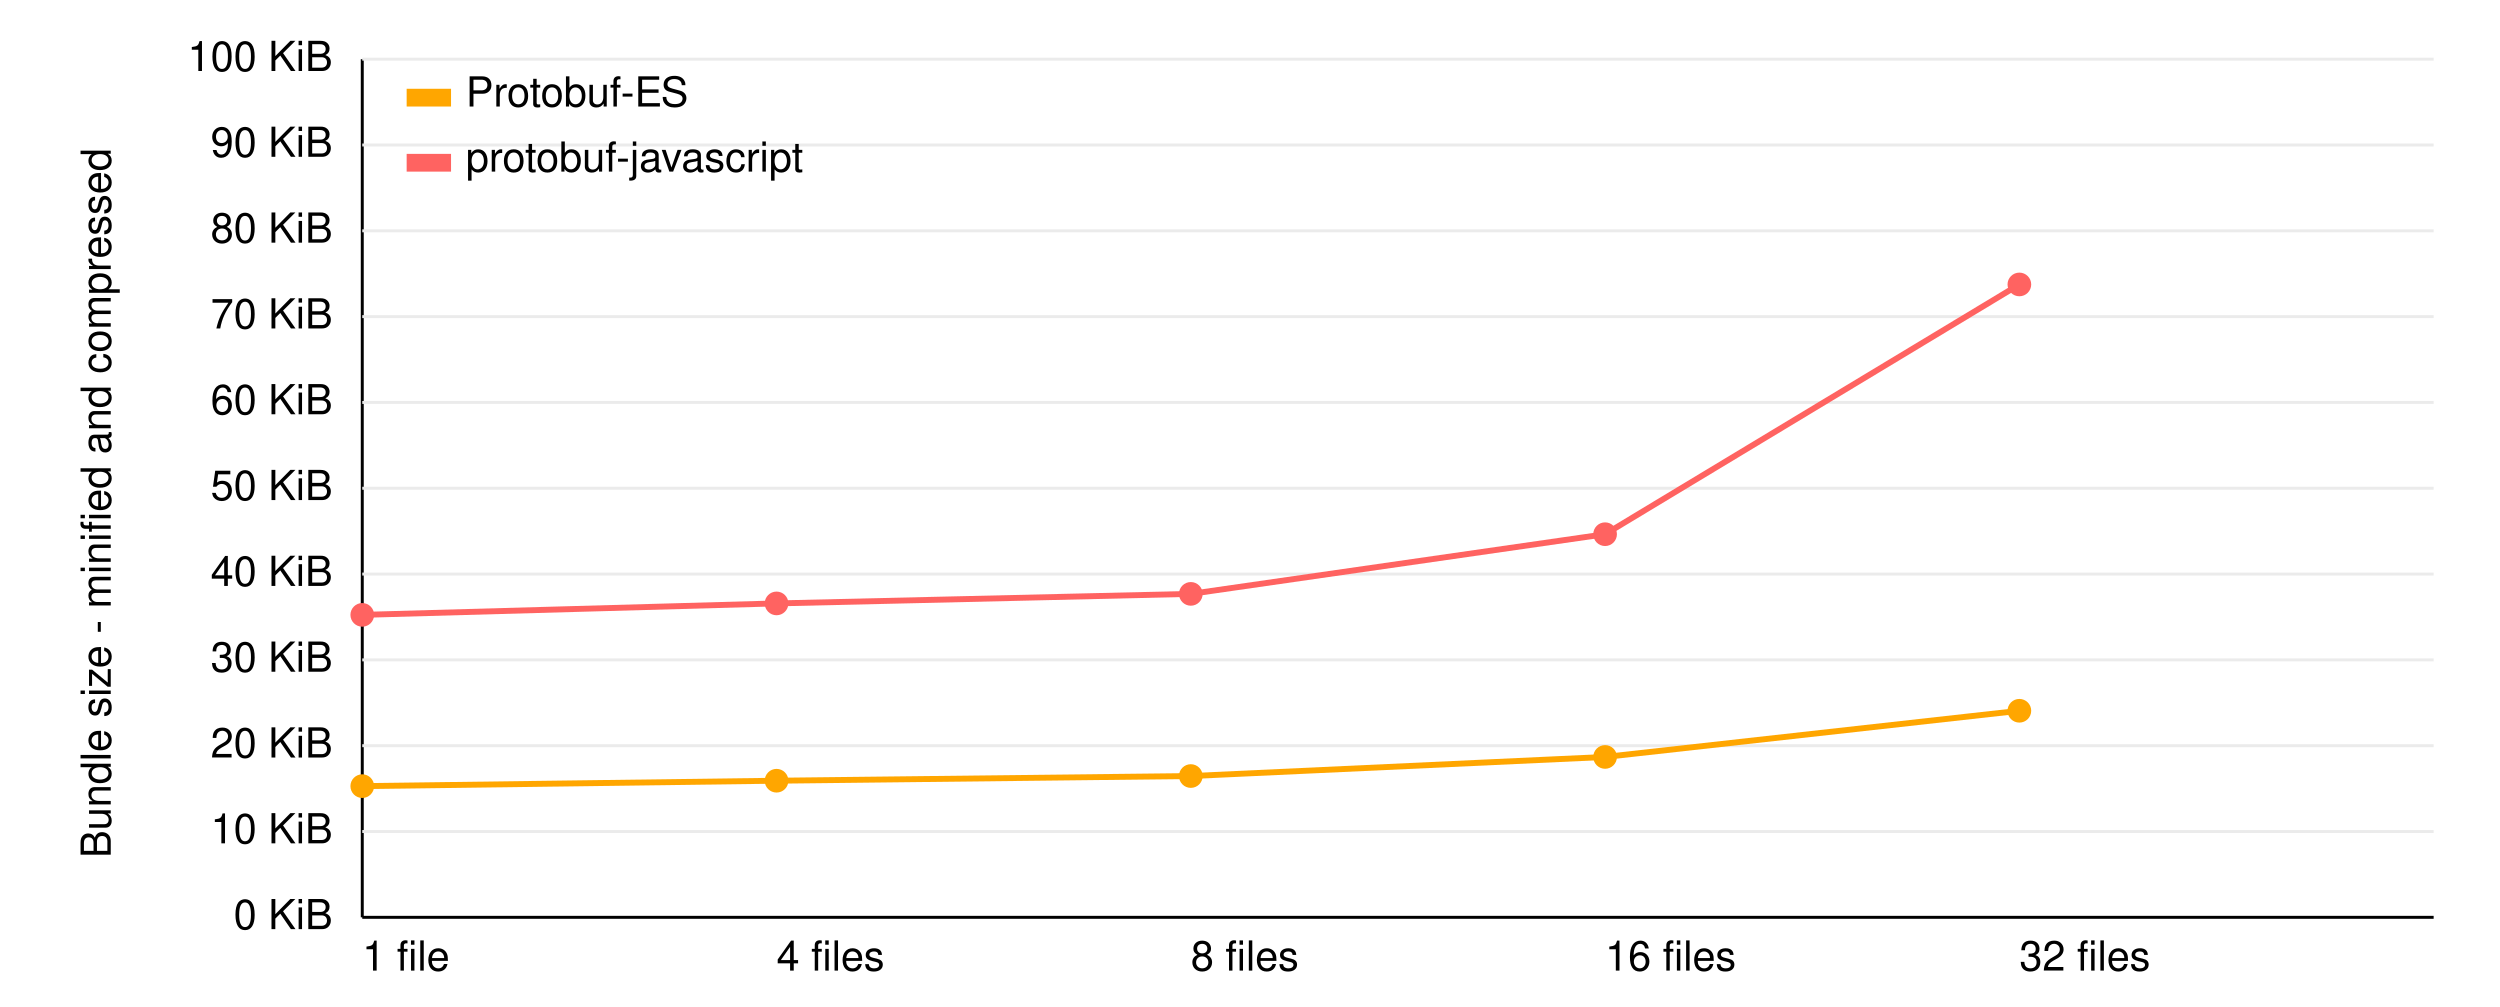
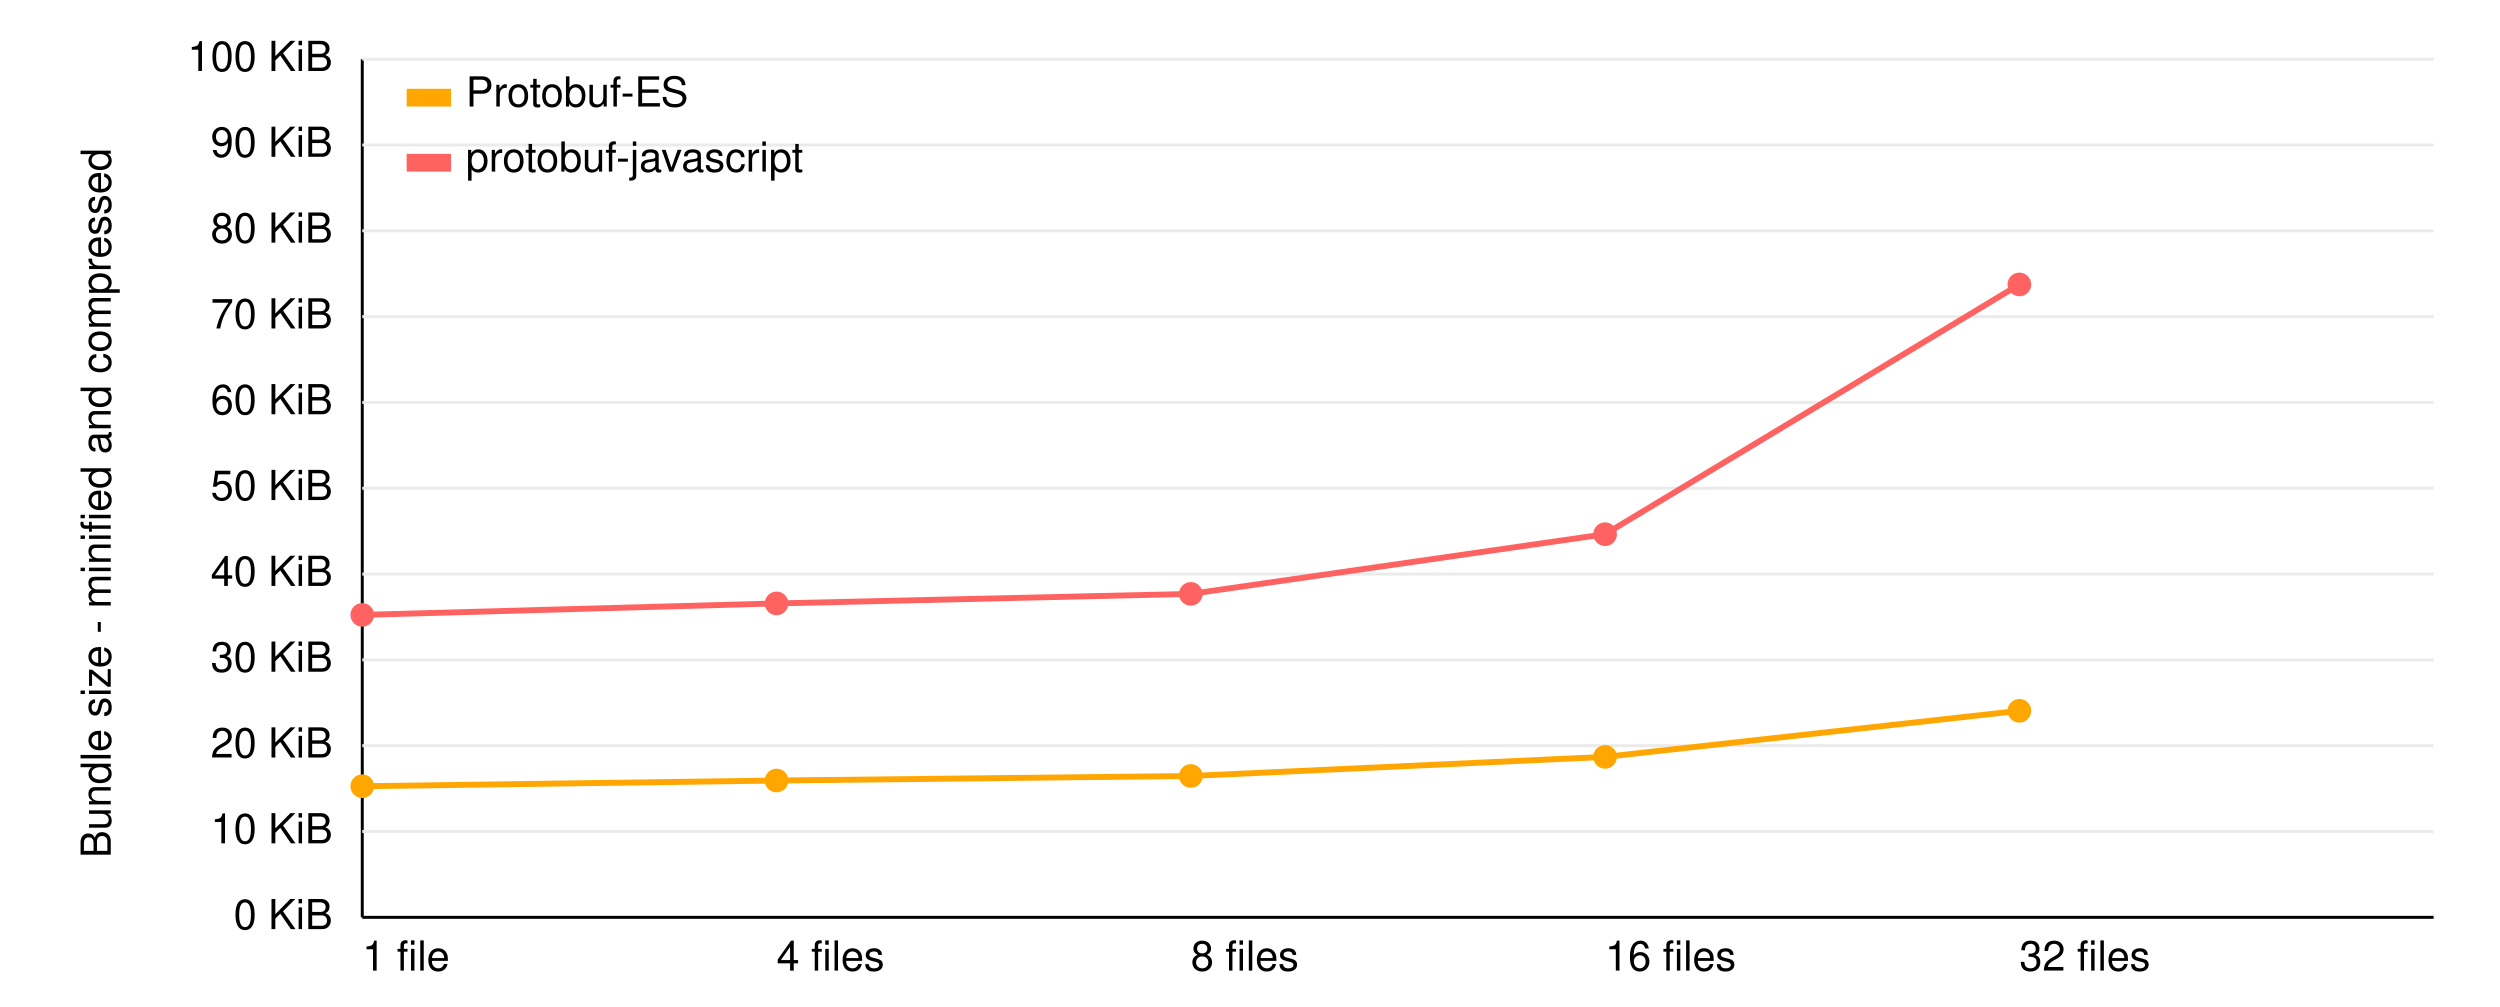
<svg xmlns="http://www.w3.org/2000/svg" version="1.1" width="820px" height="330px" viewBox="0 0 820 340" class="chart">
  <style>
      
      text {
        font: 14px Verdana, Helvetica, Arial, sans-serif;
      }
      
    </style>
  <rect x="-10%" y="-10%" width="120%" height="120%" fill="#ffffff" />
  <g transform="translate(110,310)">
    <line y1="0" x2="700" stroke="black" />
    <text x="0" y="18" text-anchor="start">1 file</text>
    <text x="140" y="18" text-anchor="start">4 files</text>
    <text x="280" y="18" text-anchor="start">8 files</text>
    <text x="420" y="18" text-anchor="start">16 files</text>
    <text x="560" y="18" text-anchor="start">32 files</text>
  </g>
  <g transform="translate(110, 20)">
    <line x1="0" x2="0" y1="0" y2="290" stroke="black" />
    <g transform="rotate(-90), translate(-150,-85)">
      <text text-anchor="middle">Bundle size - minified and compressed</text>
    </g>
    <text x="-10" y="4" text-anchor="end">100 KiB</text>
    <line x1="0" x2="700" y1="0" y2="0" stroke="#ebebeb" />
    <text x="-10" y="33" text-anchor="end">90 KiB</text>
    <line x1="0" x2="700" y1="29" y2="29" stroke="#ebebeb" />
    <text x="-10" y="62" text-anchor="end">80 KiB</text>
    <line x1="0" x2="700" y1="58" y2="58" stroke="#ebebeb" />
    <text x="-10" y="91" text-anchor="end">70 KiB</text>
    <line x1="0" x2="700" y1="87" y2="87" stroke="#ebebeb" />
    <text x="-10" y="120" text-anchor="end">60 KiB</text>
    <line x1="0" x2="700" y1="116" y2="116" stroke="#ebebeb" />
    <text x="-10" y="149" text-anchor="end">50 KiB</text>
    <line x1="0" x2="700" y1="145" y2="145" stroke="#ebebeb" />
    <text x="-10" y="178" text-anchor="end">40 KiB</text>
    <line x1="0" x2="700" y1="174" y2="174" stroke="#ebebeb" />
    <text x="-10" y="207" text-anchor="end">30 KiB</text>
    <line x1="0" x2="700" y1="203" y2="203" stroke="#ebebeb" />
    <text x="-10" y="236" text-anchor="end">20 KiB</text>
    <line x1="0" x2="700" y1="232" y2="232" stroke="#ebebeb" />
    <text x="-10" y="265" text-anchor="end">10 KiB</text>
    <line x1="0" x2="700" y1="261" y2="261" stroke="#ebebeb" />
    <text x="-10" y="294" text-anchor="end">0 KiB</text>
  </g>
  <g transform="translate(110, 20)">
-     <polyline fill="none" stroke="#ffa600" stroke-width="2" points="0,245.667 140,243.835 280,242.255 420,235.803 560,220.196">
+     <polyline fill="none" stroke="#ffa600" stroke-width="2" points="0,245.696 140,243.77 280,242.232 420,235.775 560,220.207">
    </polyline>
-     <circle cx="0" cy="245.667" r="4" fill="#ffa600" />
-     <circle cx="140" cy="243.835" r="4" fill="#ffa600" />
-     <circle cx="280" cy="242.255" r="4" fill="#ffa600" />
-     <circle cx="420" cy="235.803" r="4" fill="#ffa600" />
-     <circle cx="560" cy="220.196" r="4" fill="#ffa600" />
+     <circle cx="0" cy="245.696" r="4" fill="#ffa600" />
+     <circle cx="140" cy="243.77" r="4" fill="#ffa600" />
+     <circle cx="280" cy="242.232" r="4" fill="#ffa600" />
+     <circle cx="420" cy="235.775" r="4" fill="#ffa600" />
+     <circle cx="560" cy="220.207" r="4" fill="#ffa600" />
  </g>
  <g transform="translate(110, 20)">
    <polyline fill="none" stroke="#ff6361" stroke-width="2" points="0,187.789 140,183.918 280,180.695 420,160.528 560,76.125">
    </polyline>
    <circle cx="0" cy="187.789" r="4" fill="#ff6361" />
    <circle cx="140" cy="183.918" r="4" fill="#ff6361" />
    <circle cx="280" cy="180.695" r="4" fill="#ff6361" />
    <circle cx="420" cy="160.528" r="4" fill="#ff6361" />
    <circle cx="560" cy="76.125" r="4" fill="#ff6361" />
  </g>
  <g transform="translate(125, 30)">
    <g transform="translate(0, 0)">
      <rect width="15" height="6" fill="#ffa600" />
      <text x="20" y="6">Protobuf-ES</text>
    </g>
    <g transform="translate(0, 22)">
      <rect width="15" height="6" fill="#ff6361" />
      <text x="20" y="6">protobuf-javascript</text>
    </g>
  </g>
</svg>
